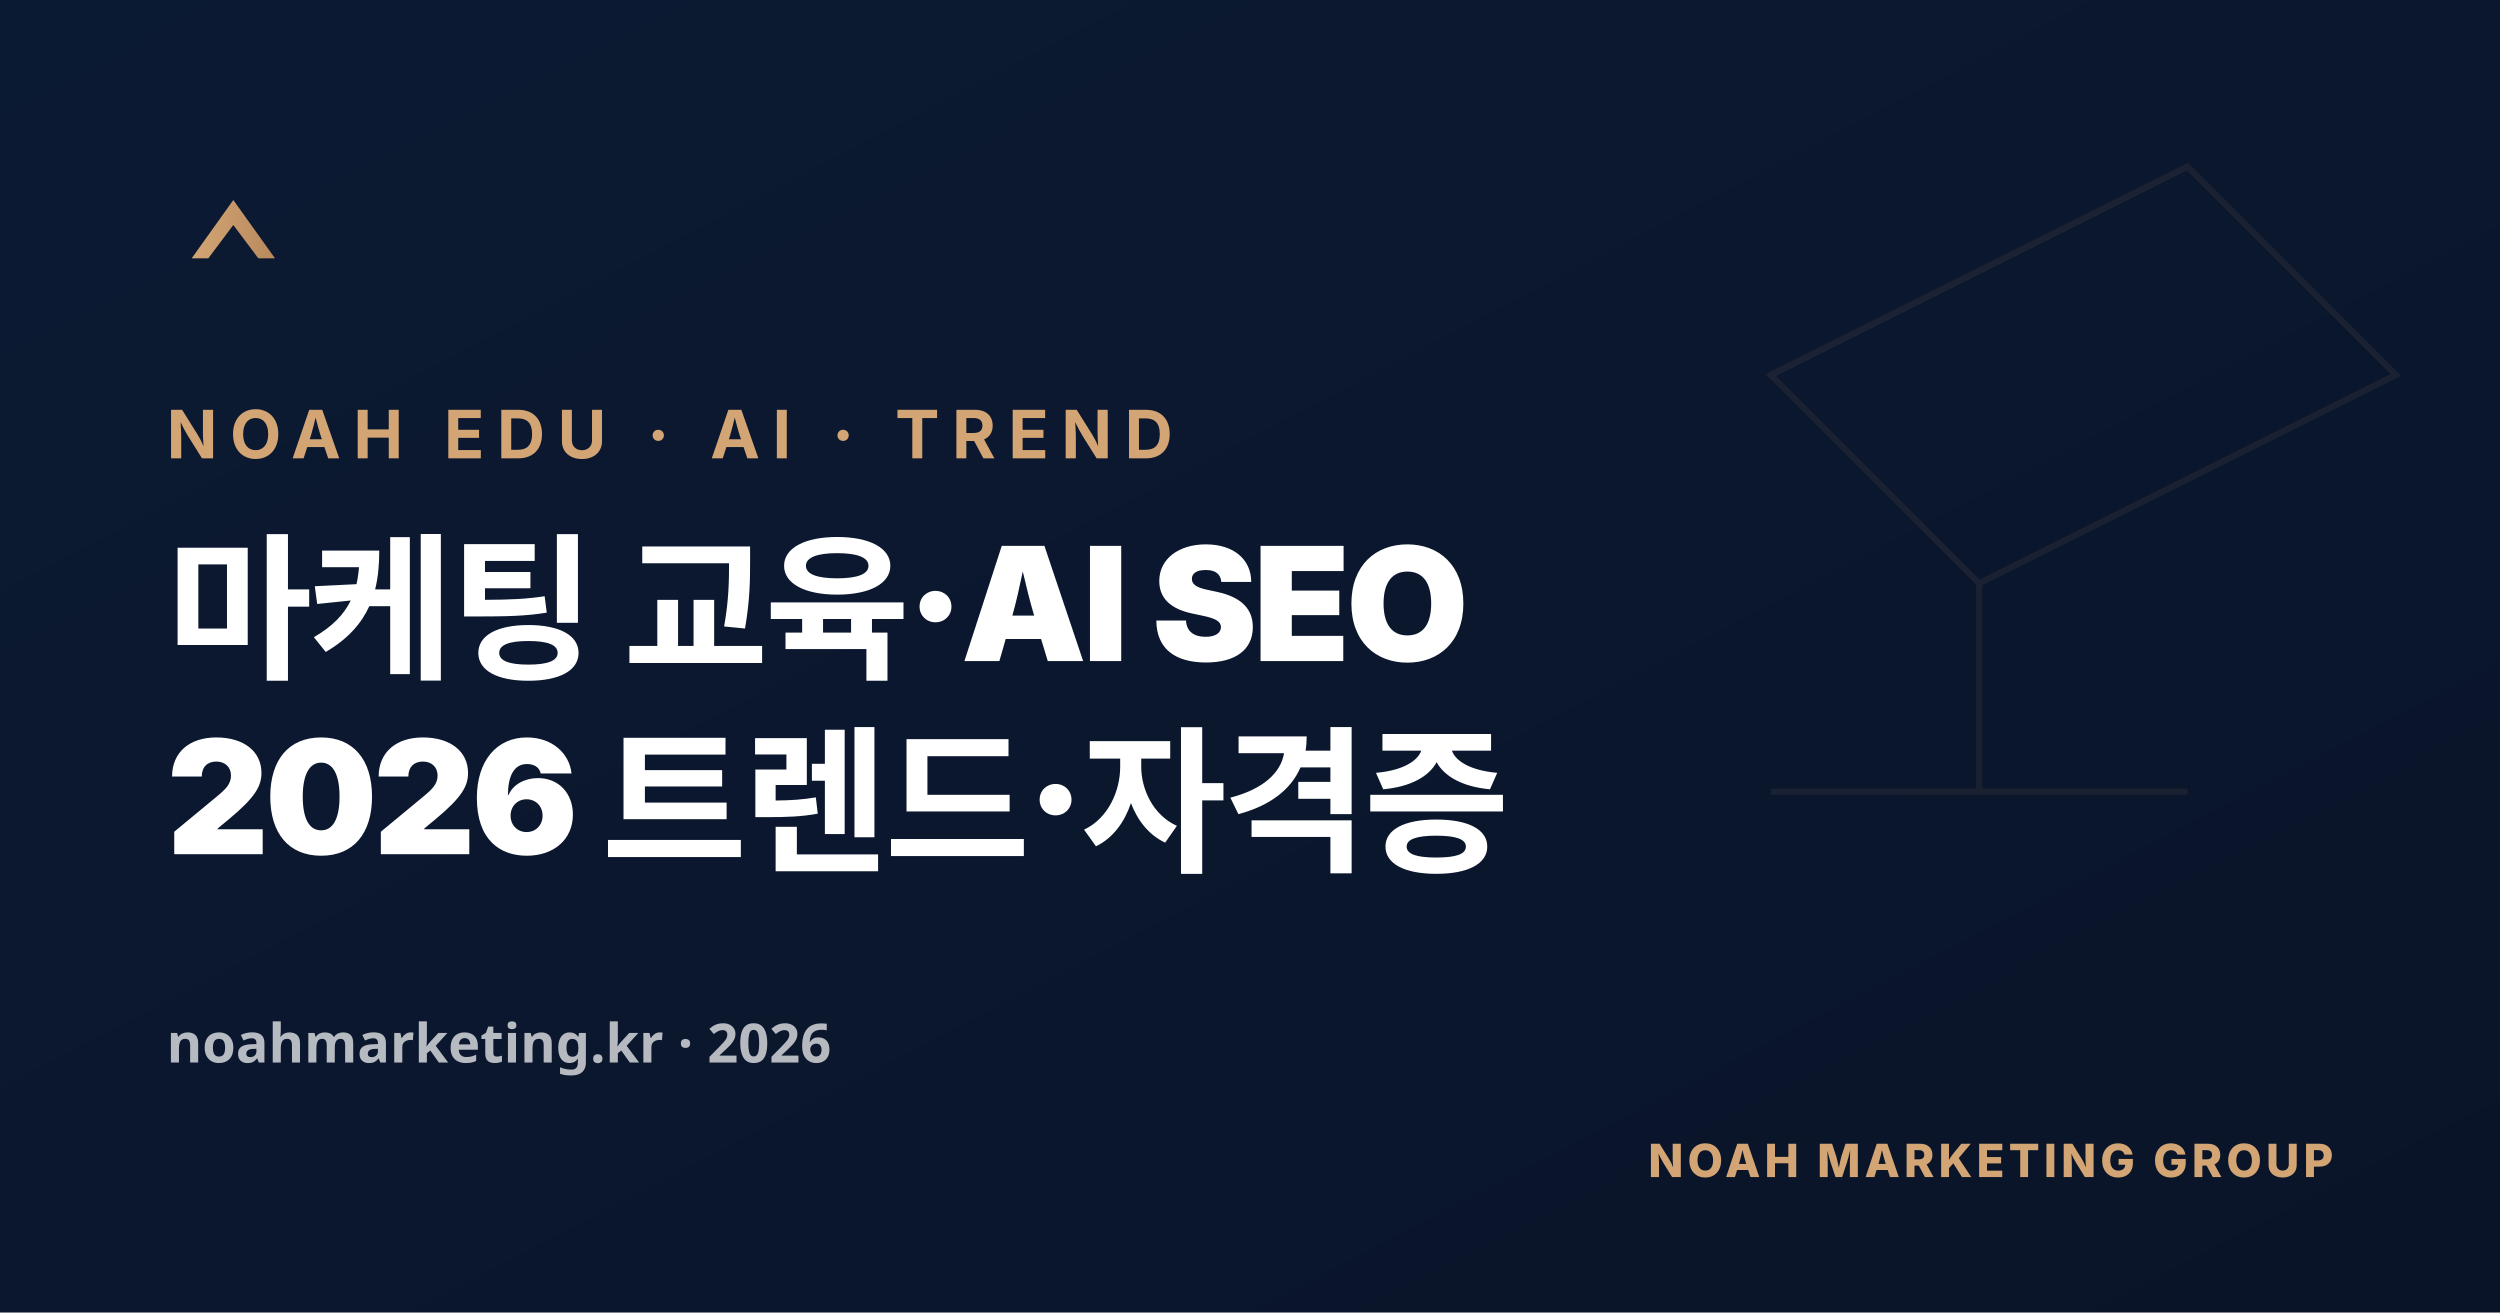
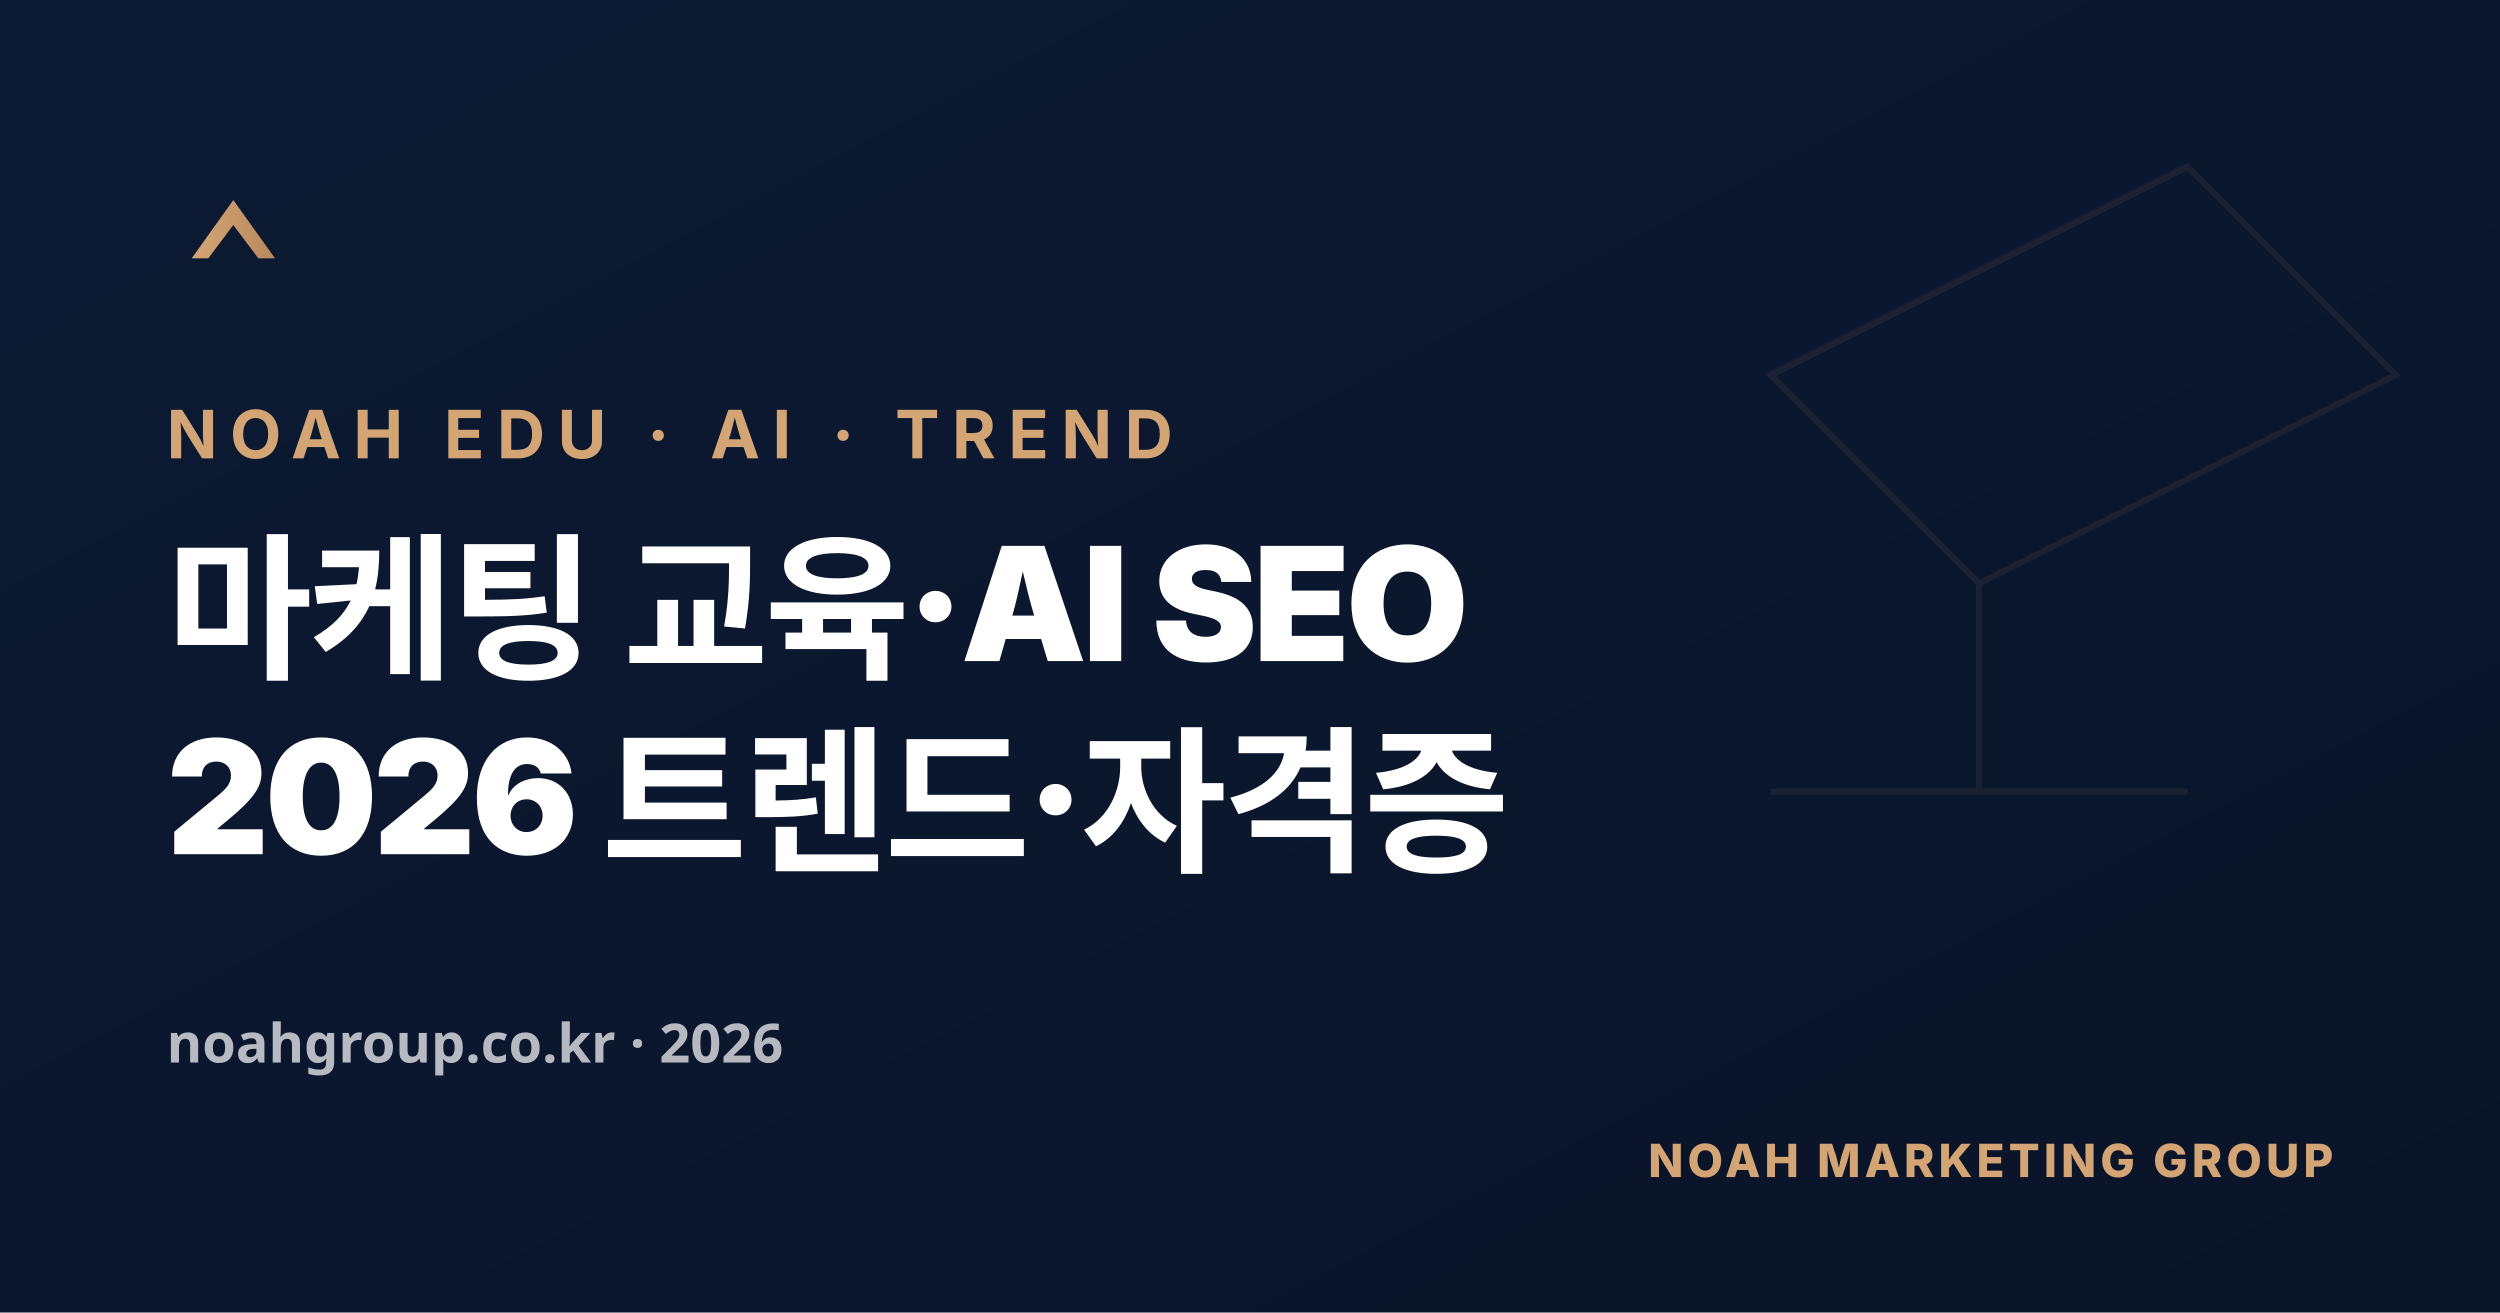
<svg xmlns="http://www.w3.org/2000/svg" viewBox="0 0 1200 630">
  <defs>
    <linearGradient id="bg" x1="0" y1="0" x2="1" y2="1">
      <stop offset="0" stop-color="#0B1A33" />
      <stop offset="1" stop-color="#0a1428" />
    </linearGradient>
    <linearGradient id="gold" x1="0" y1="0" x2="1" y2="0">
      <stop offset="0" stop-color="#D4A574" />
      <stop offset="1" stop-color="#b8895c" />
    </linearGradient>
  </defs>
  <rect width="1200" height="630" fill="url(#bg)" />
  <g opacity="0.08" stroke="#D4A574" stroke-width="3" fill="none">
    <path d="M850,180 L1050,80 L1150,180 L950,280 Z" />
    <line x1="950" y1="280" x2="950" y2="380" />
    <line x1="950" y1="380" x2="850" y2="380" />
    <line x1="950" y1="380" x2="1050" y2="380" />
  </g>
  <g transform="translate(80,80)">
    <svg viewBox="0 0 32 32" width="64" height="64">
      <path d="M6 22 L16 8 L26 22 L22 22 L16 14 L10 22 Z" fill="url(#gold)" />
    </svg>
  </g>
  <text x="80" y="220" font-family="Inter,sans-serif" font-size="32" font-weight="700" fill="#D4A574" letter-spacing="6">NOAH EDU · AI · TREND</text>
  <text x="80" y="320" font-family="Inter,Pretendard,sans-serif" font-size="76" font-weight="900" fill="#fff" letter-spacing="-2">마케팅 교육·AI SEO</text>
  <text x="80" y="410" font-family="Inter,Pretendard,sans-serif" font-size="76" font-weight="900" fill="#fff" letter-spacing="-2">2026 트렌드·자격증</text>
  <line x1="80" y1="455" x2="180" y2="455" stroke="url(#gold)" stroke-width="6" />
-   <text x="80" y="510" font-family="Pretendard,sans-serif" font-size="26" font-weight="600" fill="rgba(255,255,255,0.7)">noahmarketing.kr · 2026</text>
+   <text x="80" y="510" font-family="Pretendard,sans-serif" font-size="26" font-weight="600" fill="rgba(255,255,255,0.7)">noahgroup.co.kr · 2026</text>
  <text x="1120" y="565" font-family="Inter,sans-serif" font-size="22" font-weight="800" fill="#D4A574" text-anchor="end" letter-spacing="2">NOAH MARKETING GROUP</text>
</svg>
